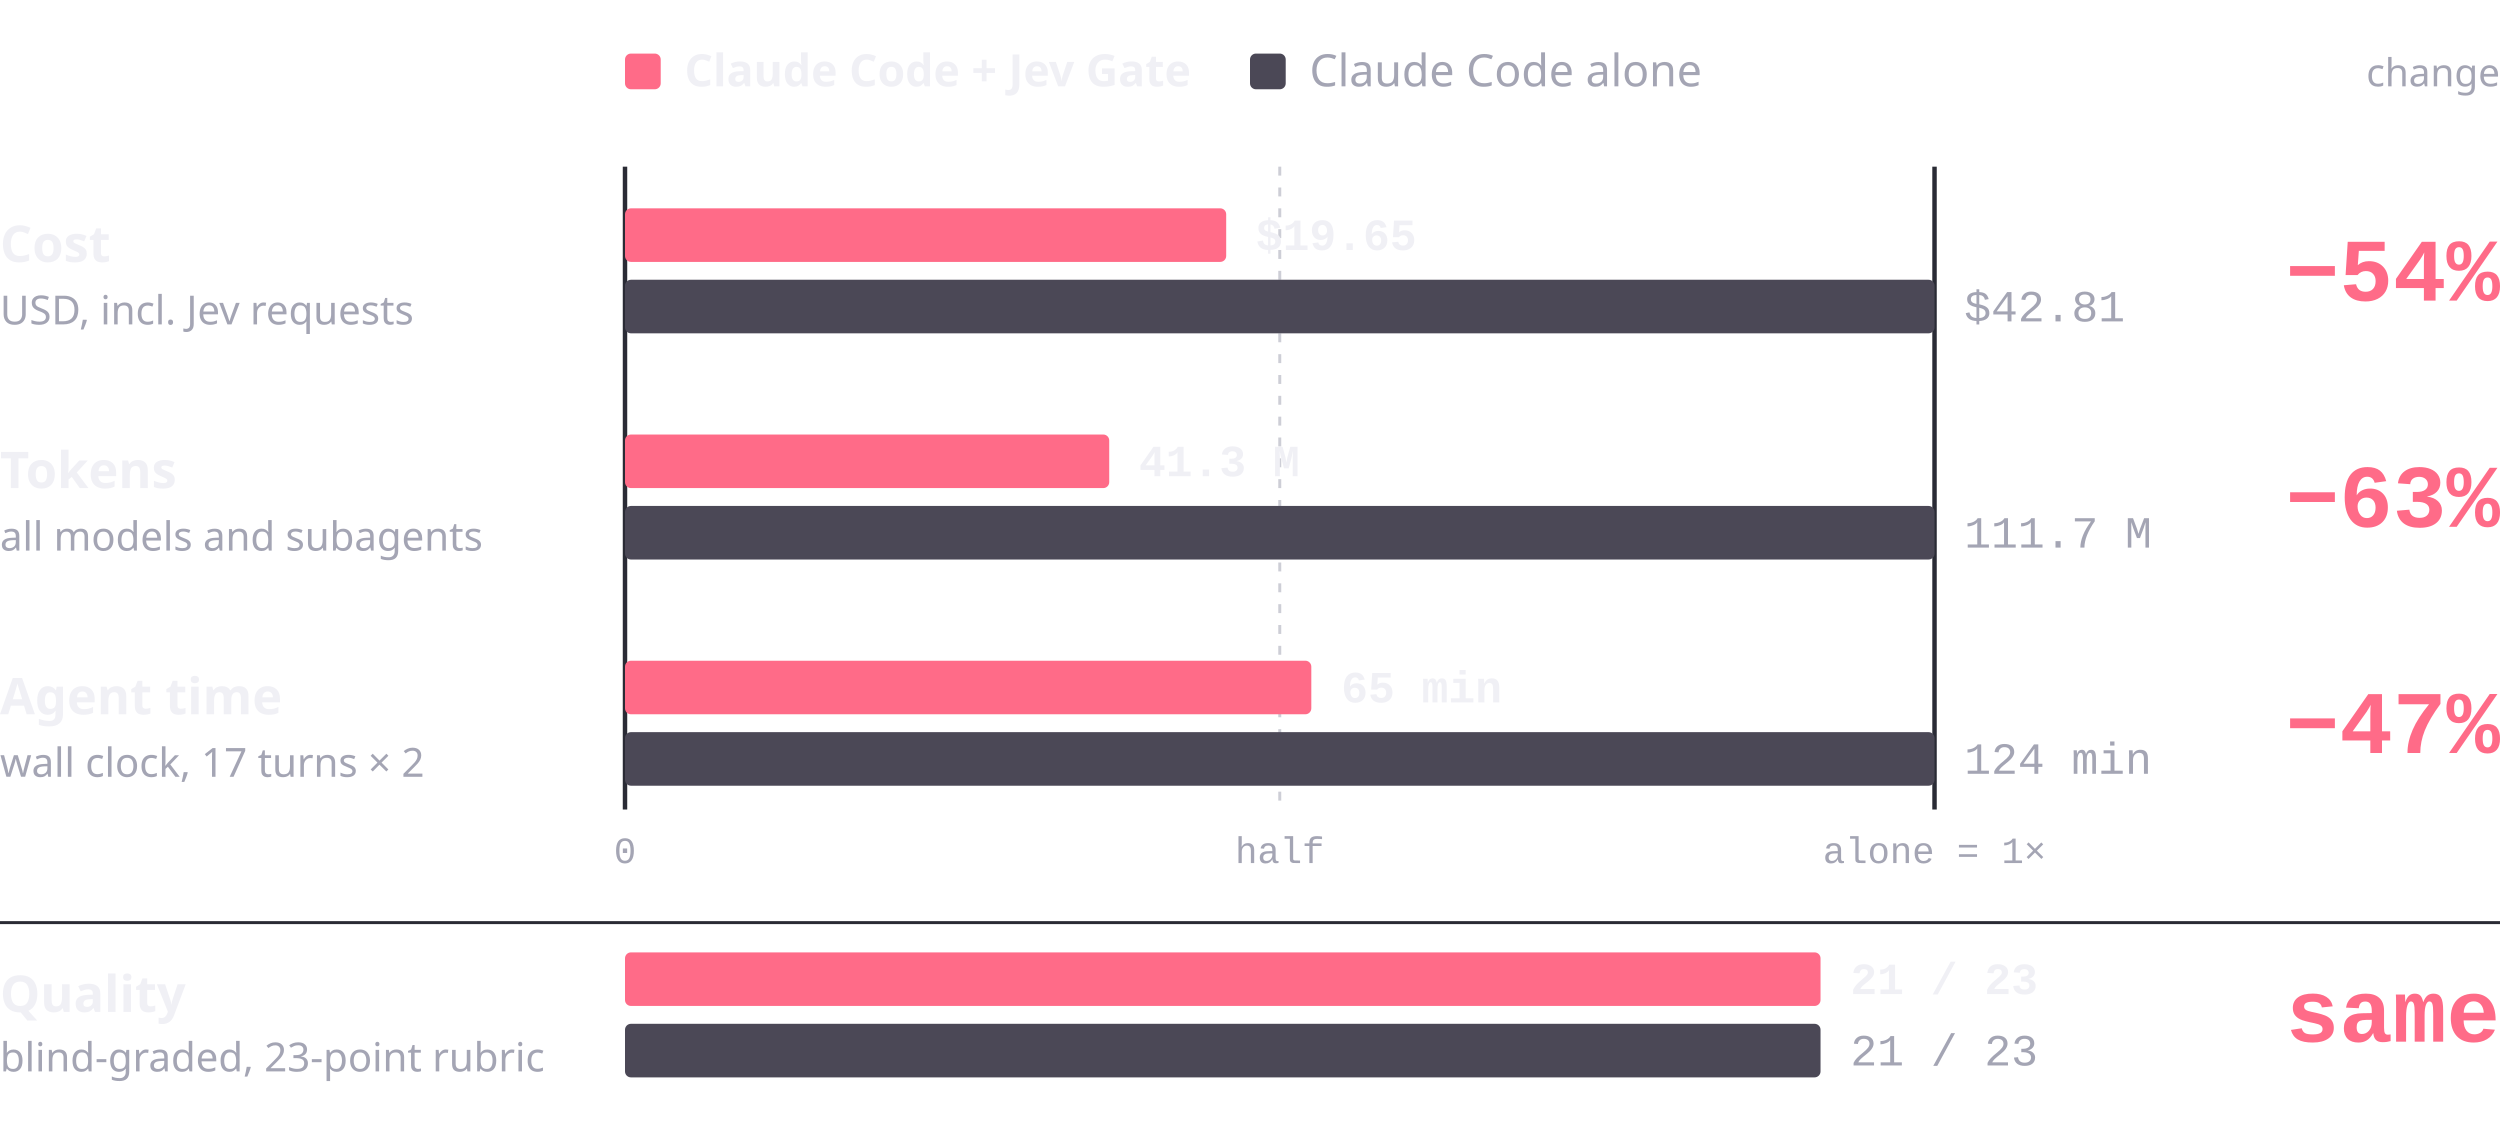
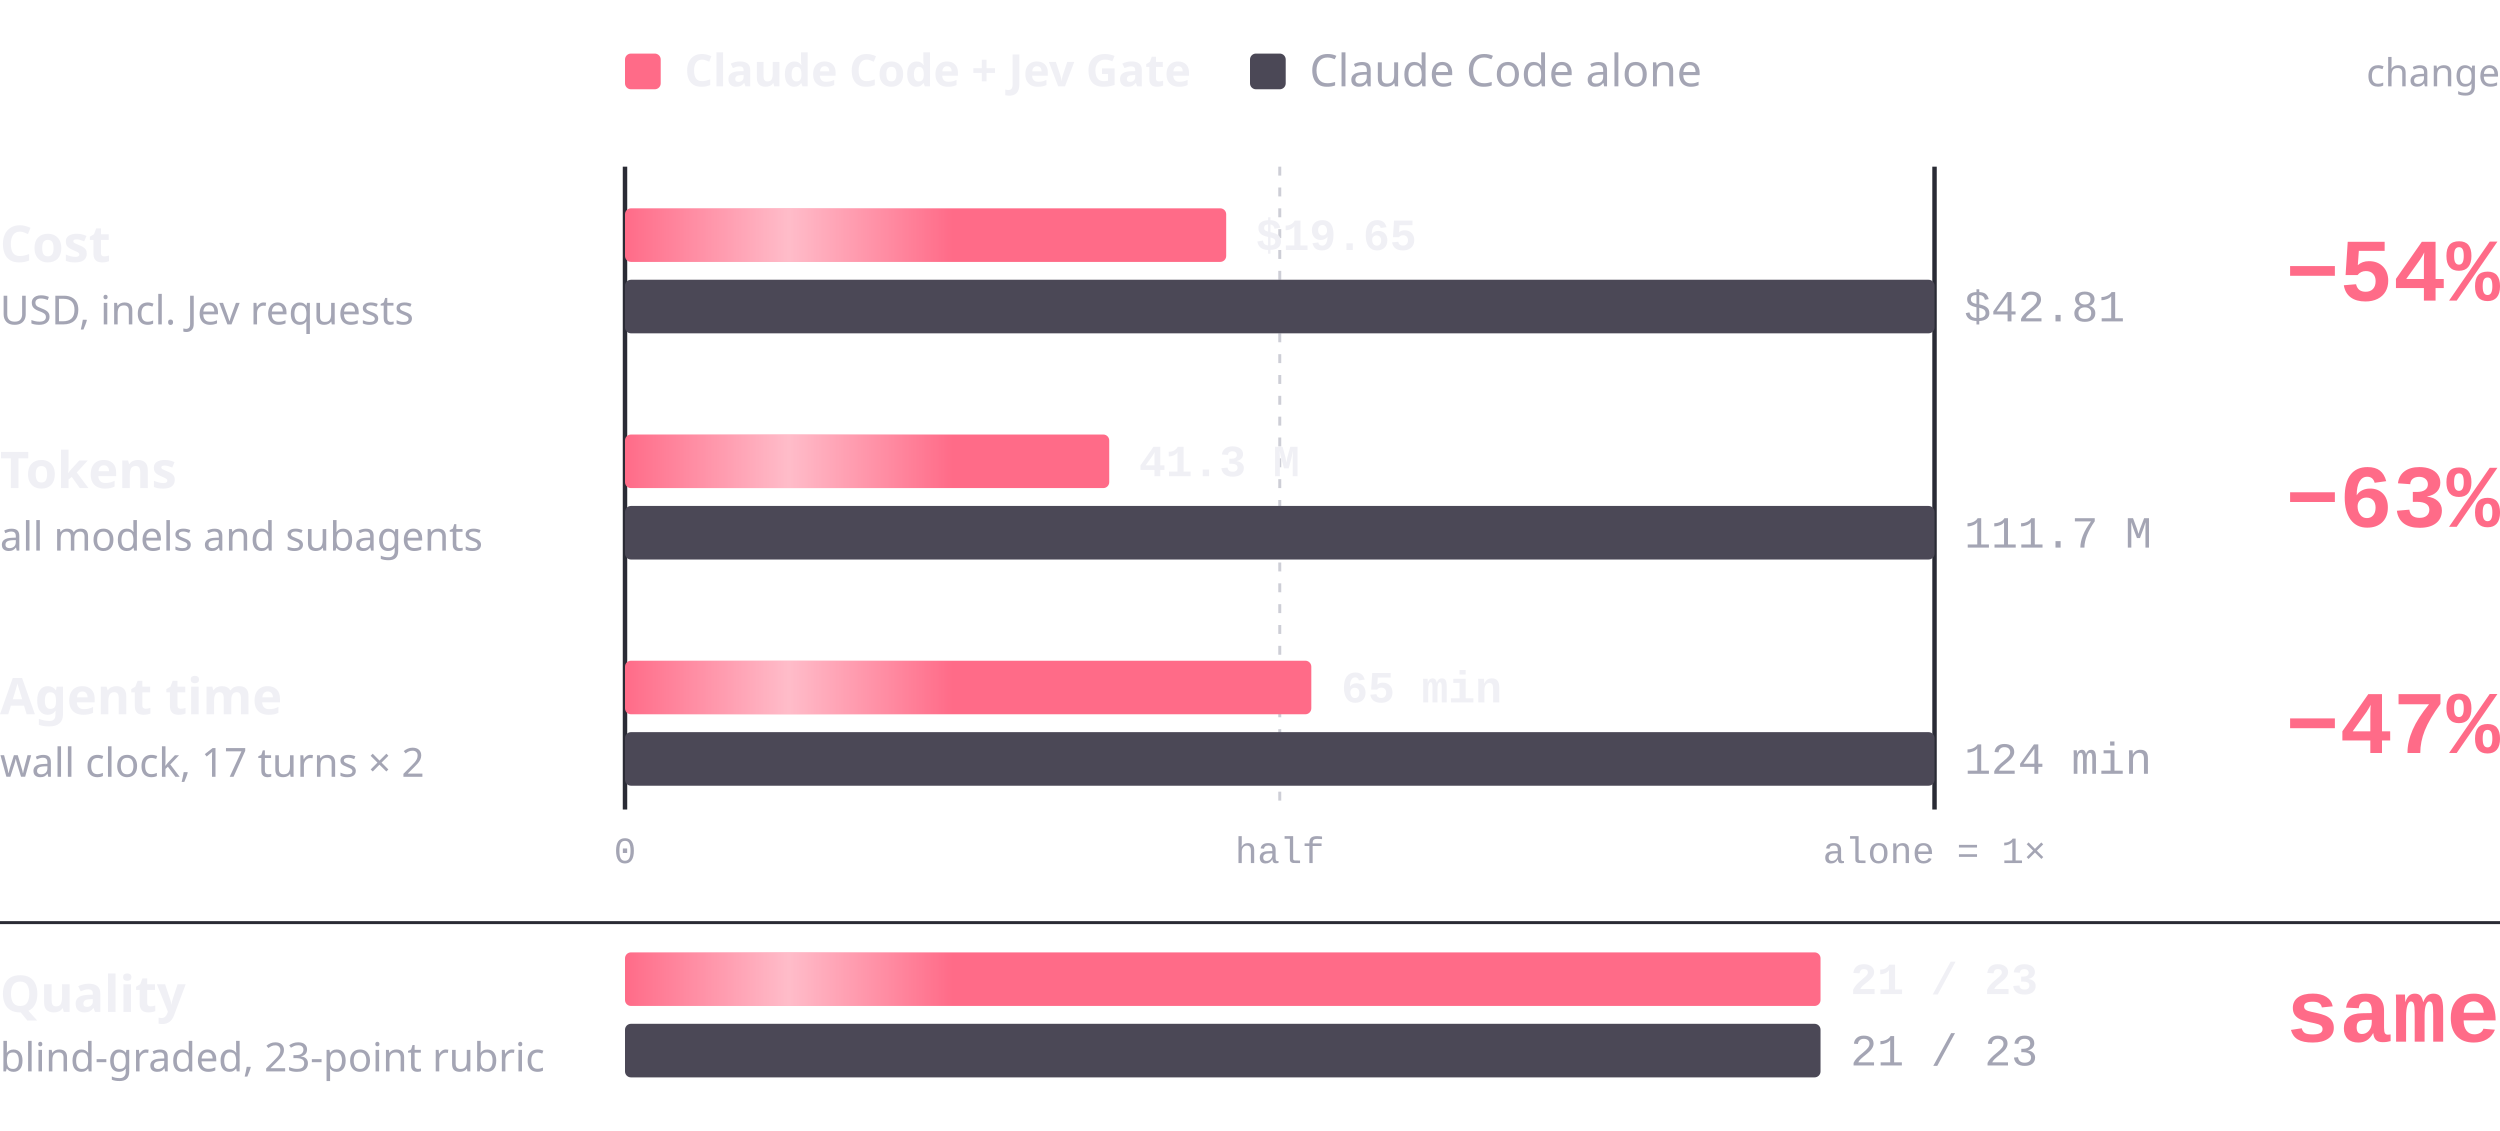
<svg xmlns="http://www.w3.org/2000/svg" width="840" height="380" viewBox="0 0 840 380" role="img" aria-label="Claude Code with Jev Gate versus alone: cost $19.65 vs $42.81 (−54%), tokens 41.3 M vs 111.7 M (−63%), agent time 65 vs 124 min (−47%), blind-graded quality 21 of 23 for both">
+   <style>.j,.a{transform-box:fill-box;transform-origin:left;animation:grow .5s cubic-bezier(.2,.9,.2,1) backwards}.a{animation-duration:1.15s;animation-timing-function:cubic-bezier(.5,0,.3,1)}.v{animation:fade .3s ease-out backwards}.d{transform-box:fill-box;transform-origin:right;animation:pop .4s cubic-bezier(.3,1.7,.5,1) backwards}.sh{animation:sweep 3.2s cubic-bezier(.6,0,.4,1) 1.4s infinite backwards}@keyframes grow{from{transform:scaleX(0)}}@keyframes fade{from{opacity:0;transform:translateX(-6px)}}@keyframes pop{from{opacity:0;transform:scale(.6)}}@keyframes sweep{from{transform:translateX(-140px)}40%,to{transform:translateX(560px)}}@media (prefers-reduced-motion:reduce){.j,.a,.v,.d{animation:none}.sh{display:none}}</style>
+   <defs>
+     <linearGradient id="shg" x1="0" x2="1">
+       <stop offset="0" stop-color="#ffffff" stop-opacity="0" />
+       <stop offset=".5" stop-color="#ffffff" stop-opacity=".55" />
+       <stop offset="1" stop-color="#ffffff" stop-opacity="0" />
+     </linearGradient>
+     <clipPath id="jc">
+       <rect x="210" y="70" width="202.0" height="18" rx="2" />
+       <rect x="210" y="146" width="162.7" height="18" rx="2" />
+       <rect x="210" y="222" width="230.6" height="18" rx="2" />
+       <rect x="210" y="320" width="401.7" height="18" rx="2" />
+     </clipPath>
+   </defs>
  <rect x="210" y="18" width="12" height="12" rx="2" fill="#ff6b88" />
  <text x="230" y="29" font-family="-apple-system,BlinkMacSystemFont,'Segoe UI','Noto Sans',Helvetica,Arial,sans-serif" font-size="15" font-weight="600" fill="#f0f0f5" text-anchor="start">Claude Code + Jev Gate</text>
  <rect x="420" y="18" width="12" height="12" rx="2" fill="#4b4856" />
  <text x="440" y="29" font-family="-apple-system,BlinkMacSystemFont,'Segoe UI','Noto Sans',Helvetica,Arial,sans-serif" font-size="15" font-weight="400" fill="#a4a5b4" text-anchor="start">Claude Code alone</text>
  <text x="840" y="29" font-family="-apple-system,BlinkMacSystemFont,'Segoe UI','Noto Sans',Helvetica,Arial,sans-serif" font-size="13" font-weight="400" fill="#a4a5b4" text-anchor="end">change</text>
  <line x1="210" x2="210" y1="56" y2="272" stroke="#2a2b35" stroke-width="1.5" />
  <line x1="430" x2="430" y1="56" y2="272" stroke="#a4a5b4" stroke-width="1" stroke-dasharray="3 4" opacity=".55" />
  <line x1="650" x2="650" y1="56" y2="272" stroke="#2a2b35" stroke-width="1.5" />
  <text x="0" y="88" font-family="-apple-system,BlinkMacSystemFont,'Segoe UI','Noto Sans',Helvetica,Arial,sans-serif" font-size="17" font-weight="600" fill="#f0f0f5" text-anchor="start">Cost</text>
  <text x="0" y="109" font-family="-apple-system,BlinkMacSystemFont,'Segoe UI','Noto Sans',Helvetica,Arial,sans-serif" font-size="13.5" font-weight="400" fill="#a4a5b4" text-anchor="start">USD, incl. Jev requests</text>
-   <rect x="210" y="70" width="202.0" height="18" rx="2" fill="#ff6b88" />
-   <text x="421.962" y="84" font-family="ui-monospace,SFMono-Regular,'SF Mono',Menlo,Consolas,'Liberation Mono',monospace" font-size="15" font-weight="700" fill="#f0f0f5" text-anchor="start">$19.65</text>
-   <rect x="210" y="94" width="440.0" height="18" rx="2" fill="#4b4856" />
-   <text x="660" y="108" font-family="ui-monospace,SFMono-Regular,'SF Mono',Menlo,Consolas,'Liberation Mono',monospace" font-size="15" font-weight="400" fill="#a4a5b4" text-anchor="start">$42.81</text>
-   <text x="840" y="101" font-family="ui-monospace,SFMono-Regular,'SF Mono',Menlo,Consolas,'Liberation Mono',monospace" font-size="30" font-weight="600" fill="#ff6b88" text-anchor="end">−54%</text>
+   <rect class="j" style="animation-delay:0.10s" x="210" y="70" width="202.0" height="18" rx="2" fill="#ff6b88" />
+   <text class="v" style="animation-delay:0.45s" x="421.962" y="84" font-family="ui-monospace,SFMono-Regular,'SF Mono',Menlo,Consolas,'Liberation Mono',monospace" font-size="15" font-weight="700" fill="#f0f0f5" text-anchor="start">$19.65</text>
+   <rect class="a" style="animation-delay:0.10s" x="210" y="94" width="440.0" height="18" rx="2" fill="#4b4856" />
+   <text class="v" style="animation-delay:1.05s" x="660" y="108" font-family="ui-monospace,SFMono-Regular,'SF Mono',Menlo,Consolas,'Liberation Mono',monospace" font-size="15" font-weight="400" fill="#a4a5b4" text-anchor="start">$42.81</text>
+   <text class="d" style="animation-delay:0.55s" x="840" y="101" font-family="ui-monospace,SFMono-Regular,'SF Mono',Menlo,Consolas,'Liberation Mono',monospace" font-size="30" font-weight="600" fill="#ff6b88" text-anchor="end">−54%</text>
  <text x="0" y="164" font-family="-apple-system,BlinkMacSystemFont,'Segoe UI','Noto Sans',Helvetica,Arial,sans-serif" font-size="17" font-weight="600" fill="#f0f0f5" text-anchor="start">Tokens</text>
  <text x="0" y="185" font-family="-apple-system,BlinkMacSystemFont,'Segoe UI','Noto Sans',Helvetica,Arial,sans-serif" font-size="13.5" font-weight="400" fill="#a4a5b4" text-anchor="start">all models and subagents</text>
-   <rect x="210" y="146" width="162.7" height="18" rx="2" fill="#ff6b88" />
-   <text x="382.686" y="160" font-family="ui-monospace,SFMono-Regular,'SF Mono',Menlo,Consolas,'Liberation Mono',monospace" font-size="15" font-weight="700" fill="#f0f0f5" text-anchor="start">41.3 M</text>
-   <rect x="210" y="170" width="440.0" height="18" rx="2" fill="#4b4856" />
-   <text x="660" y="184" font-family="ui-monospace,SFMono-Regular,'SF Mono',Menlo,Consolas,'Liberation Mono',monospace" font-size="15" font-weight="400" fill="#a4a5b4" text-anchor="start">111.7 M</text>
-   <text x="840" y="177" font-family="ui-monospace,SFMono-Regular,'SF Mono',Menlo,Consolas,'Liberation Mono',monospace" font-size="30" font-weight="600" fill="#ff6b88" text-anchor="end">−63%</text>
+   <rect class="j" style="animation-delay:0.19s" x="210" y="146" width="162.7" height="18" rx="2" fill="#ff6b88" />
+   <text class="v" style="animation-delay:0.54s" x="382.686" y="160" font-family="ui-monospace,SFMono-Regular,'SF Mono',Menlo,Consolas,'Liberation Mono',monospace" font-size="15" font-weight="700" fill="#f0f0f5" text-anchor="start">41.3 M</text>
+   <rect class="a" style="animation-delay:0.19s" x="210" y="170" width="440.0" height="18" rx="2" fill="#4b4856" />
+   <text class="v" style="animation-delay:1.14s" x="660" y="184" font-family="ui-monospace,SFMono-Regular,'SF Mono',Menlo,Consolas,'Liberation Mono',monospace" font-size="15" font-weight="400" fill="#a4a5b4" text-anchor="start">111.7 M</text>
+   <text class="d" style="animation-delay:0.64s" x="840" y="177" font-family="ui-monospace,SFMono-Regular,'SF Mono',Menlo,Consolas,'Liberation Mono',monospace" font-size="30" font-weight="600" fill="#ff6b88" text-anchor="end">−63%</text>
  <text x="0" y="240" font-family="-apple-system,BlinkMacSystemFont,'Segoe UI','Noto Sans',Helvetica,Arial,sans-serif" font-size="17" font-weight="600" fill="#f0f0f5" text-anchor="start">Agent time</text>
  <text x="0" y="261" font-family="-apple-system,BlinkMacSystemFont,'Segoe UI','Noto Sans',Helvetica,Arial,sans-serif" font-size="13.5" font-weight="400" fill="#a4a5b4" text-anchor="start">wall clock, 17 turns × 2</text>
-   <rect x="210" y="222" width="230.6" height="18" rx="2" fill="#ff6b88" />
-   <text x="450.645" y="236" font-family="ui-monospace,SFMono-Regular,'SF Mono',Menlo,Consolas,'Liberation Mono',monospace" font-size="15" font-weight="700" fill="#f0f0f5" text-anchor="start">65 min</text>
-   <rect x="210" y="246" width="440.0" height="18" rx="2" fill="#4b4856" />
-   <text x="660" y="260" font-family="ui-monospace,SFMono-Regular,'SF Mono',Menlo,Consolas,'Liberation Mono',monospace" font-size="15" font-weight="400" fill="#a4a5b4" text-anchor="start">124 min</text>
-   <text x="840" y="253" font-family="ui-monospace,SFMono-Regular,'SF Mono',Menlo,Consolas,'Liberation Mono',monospace" font-size="30" font-weight="600" fill="#ff6b88" text-anchor="end">−47%</text>
+   <rect class="j" style="animation-delay:0.28s" x="210" y="222" width="230.6" height="18" rx="2" fill="#ff6b88" />
+   <text class="v" style="animation-delay:0.63s" x="450.645" y="236" font-family="ui-monospace,SFMono-Regular,'SF Mono',Menlo,Consolas,'Liberation Mono',monospace" font-size="15" font-weight="700" fill="#f0f0f5" text-anchor="start">65 min</text>
+   <rect class="a" style="animation-delay:0.28s" x="210" y="246" width="440.0" height="18" rx="2" fill="#4b4856" />
+   <text class="v" style="animation-delay:1.23s" x="660" y="260" font-family="ui-monospace,SFMono-Regular,'SF Mono',Menlo,Consolas,'Liberation Mono',monospace" font-size="15" font-weight="400" fill="#a4a5b4" text-anchor="start">124 min</text>
+   <text class="d" style="animation-delay:0.73s" x="840" y="253" font-family="ui-monospace,SFMono-Regular,'SF Mono',Menlo,Consolas,'Liberation Mono',monospace" font-size="30" font-weight="600" fill="#ff6b88" text-anchor="end">−47%</text>
  <text x="210" y="290" font-family="ui-monospace,SFMono-Regular,'SF Mono',Menlo,Consolas,'Liberation Mono',monospace" font-size="12.5" font-weight="400" fill="#a4a5b4" text-anchor="middle">0</text>
  <text x="430" y="290" font-family="ui-monospace,SFMono-Regular,'SF Mono',Menlo,Consolas,'Liberation Mono',monospace" font-size="12.5" font-weight="400" fill="#a4a5b4" text-anchor="middle">half</text>
  <text x="650" y="290" font-family="ui-monospace,SFMono-Regular,'SF Mono',Menlo,Consolas,'Liberation Mono',monospace" font-size="12.5" font-weight="400" fill="#a4a5b4" text-anchor="middle">alone = 1×</text>
  <line x1="0" x2="840" y1="310" y2="310" stroke="#2a2b35" stroke-width="1" />
  <text x="0" y="340" font-family="-apple-system,BlinkMacSystemFont,'Segoe UI','Noto Sans',Helvetica,Arial,sans-serif" font-size="17" font-weight="600" fill="#f0f0f5" text-anchor="start">Quality</text>
  <text x="0" y="360" font-family="-apple-system,BlinkMacSystemFont,'Segoe UI','Noto Sans',Helvetica,Arial,sans-serif" font-size="13.5" font-weight="400" fill="#a4a5b4" text-anchor="start">blind-graded, 23-point rubric</text>
-   <rect x="210" y="320" width="401.7" height="18" rx="2" fill="#ff6b88" />
-   <text x="621.739" y="334" font-family="ui-monospace,SFMono-Regular,'SF Mono',Menlo,Consolas,'Liberation Mono',monospace" font-size="15" font-weight="700" fill="#f0f0f5" text-anchor="start">21 / 23</text>
-   <rect x="210" y="344" width="401.7" height="18" rx="2" fill="#4b4856" />
-   <text x="621.739" y="358" font-family="ui-monospace,SFMono-Regular,'SF Mono',Menlo,Consolas,'Liberation Mono',monospace" font-size="15" font-weight="400" fill="#a4a5b4" text-anchor="start">21 / 23</text>
-   <text x="840" y="350" font-family="ui-monospace,SFMono-Regular,'SF Mono',Menlo,Consolas,'Liberation Mono',monospace" font-size="30" font-weight="600" fill="#ff6b88" text-anchor="end">same</text>
+   <rect class="j" style="animation-delay:0.37s" x="210" y="320" width="401.7" height="18" rx="2" fill="#ff6b88" />
+   <text class="v" style="animation-delay:0.72s" x="621.739" y="334" font-family="ui-monospace,SFMono-Regular,'SF Mono',Menlo,Consolas,'Liberation Mono',monospace" font-size="15" font-weight="700" fill="#f0f0f5" text-anchor="start">21 / 23</text>
+   <rect class="a" style="animation-delay:0.37s" x="210" y="344" width="401.7" height="18" rx="2" fill="#4b4856" />
+   <text class="v" style="animation-delay:1.32s" x="621.739" y="358" font-family="ui-monospace,SFMono-Regular,'SF Mono',Menlo,Consolas,'Liberation Mono',monospace" font-size="15" font-weight="400" fill="#a4a5b4" text-anchor="start">21 / 23</text>
+   <text class="d" style="animation-delay:0.82s" x="840" y="350" font-family="ui-monospace,SFMono-Regular,'SF Mono',Menlo,Consolas,'Liberation Mono',monospace" font-size="30" font-weight="600" fill="#ff6b88" text-anchor="end">same</text>
+   <g clip-path="url(#jc)">
+     <rect class="sh" x="210" y="60" width="110" height="310" fill="url(#shg)" />
+   </g>
</svg>
